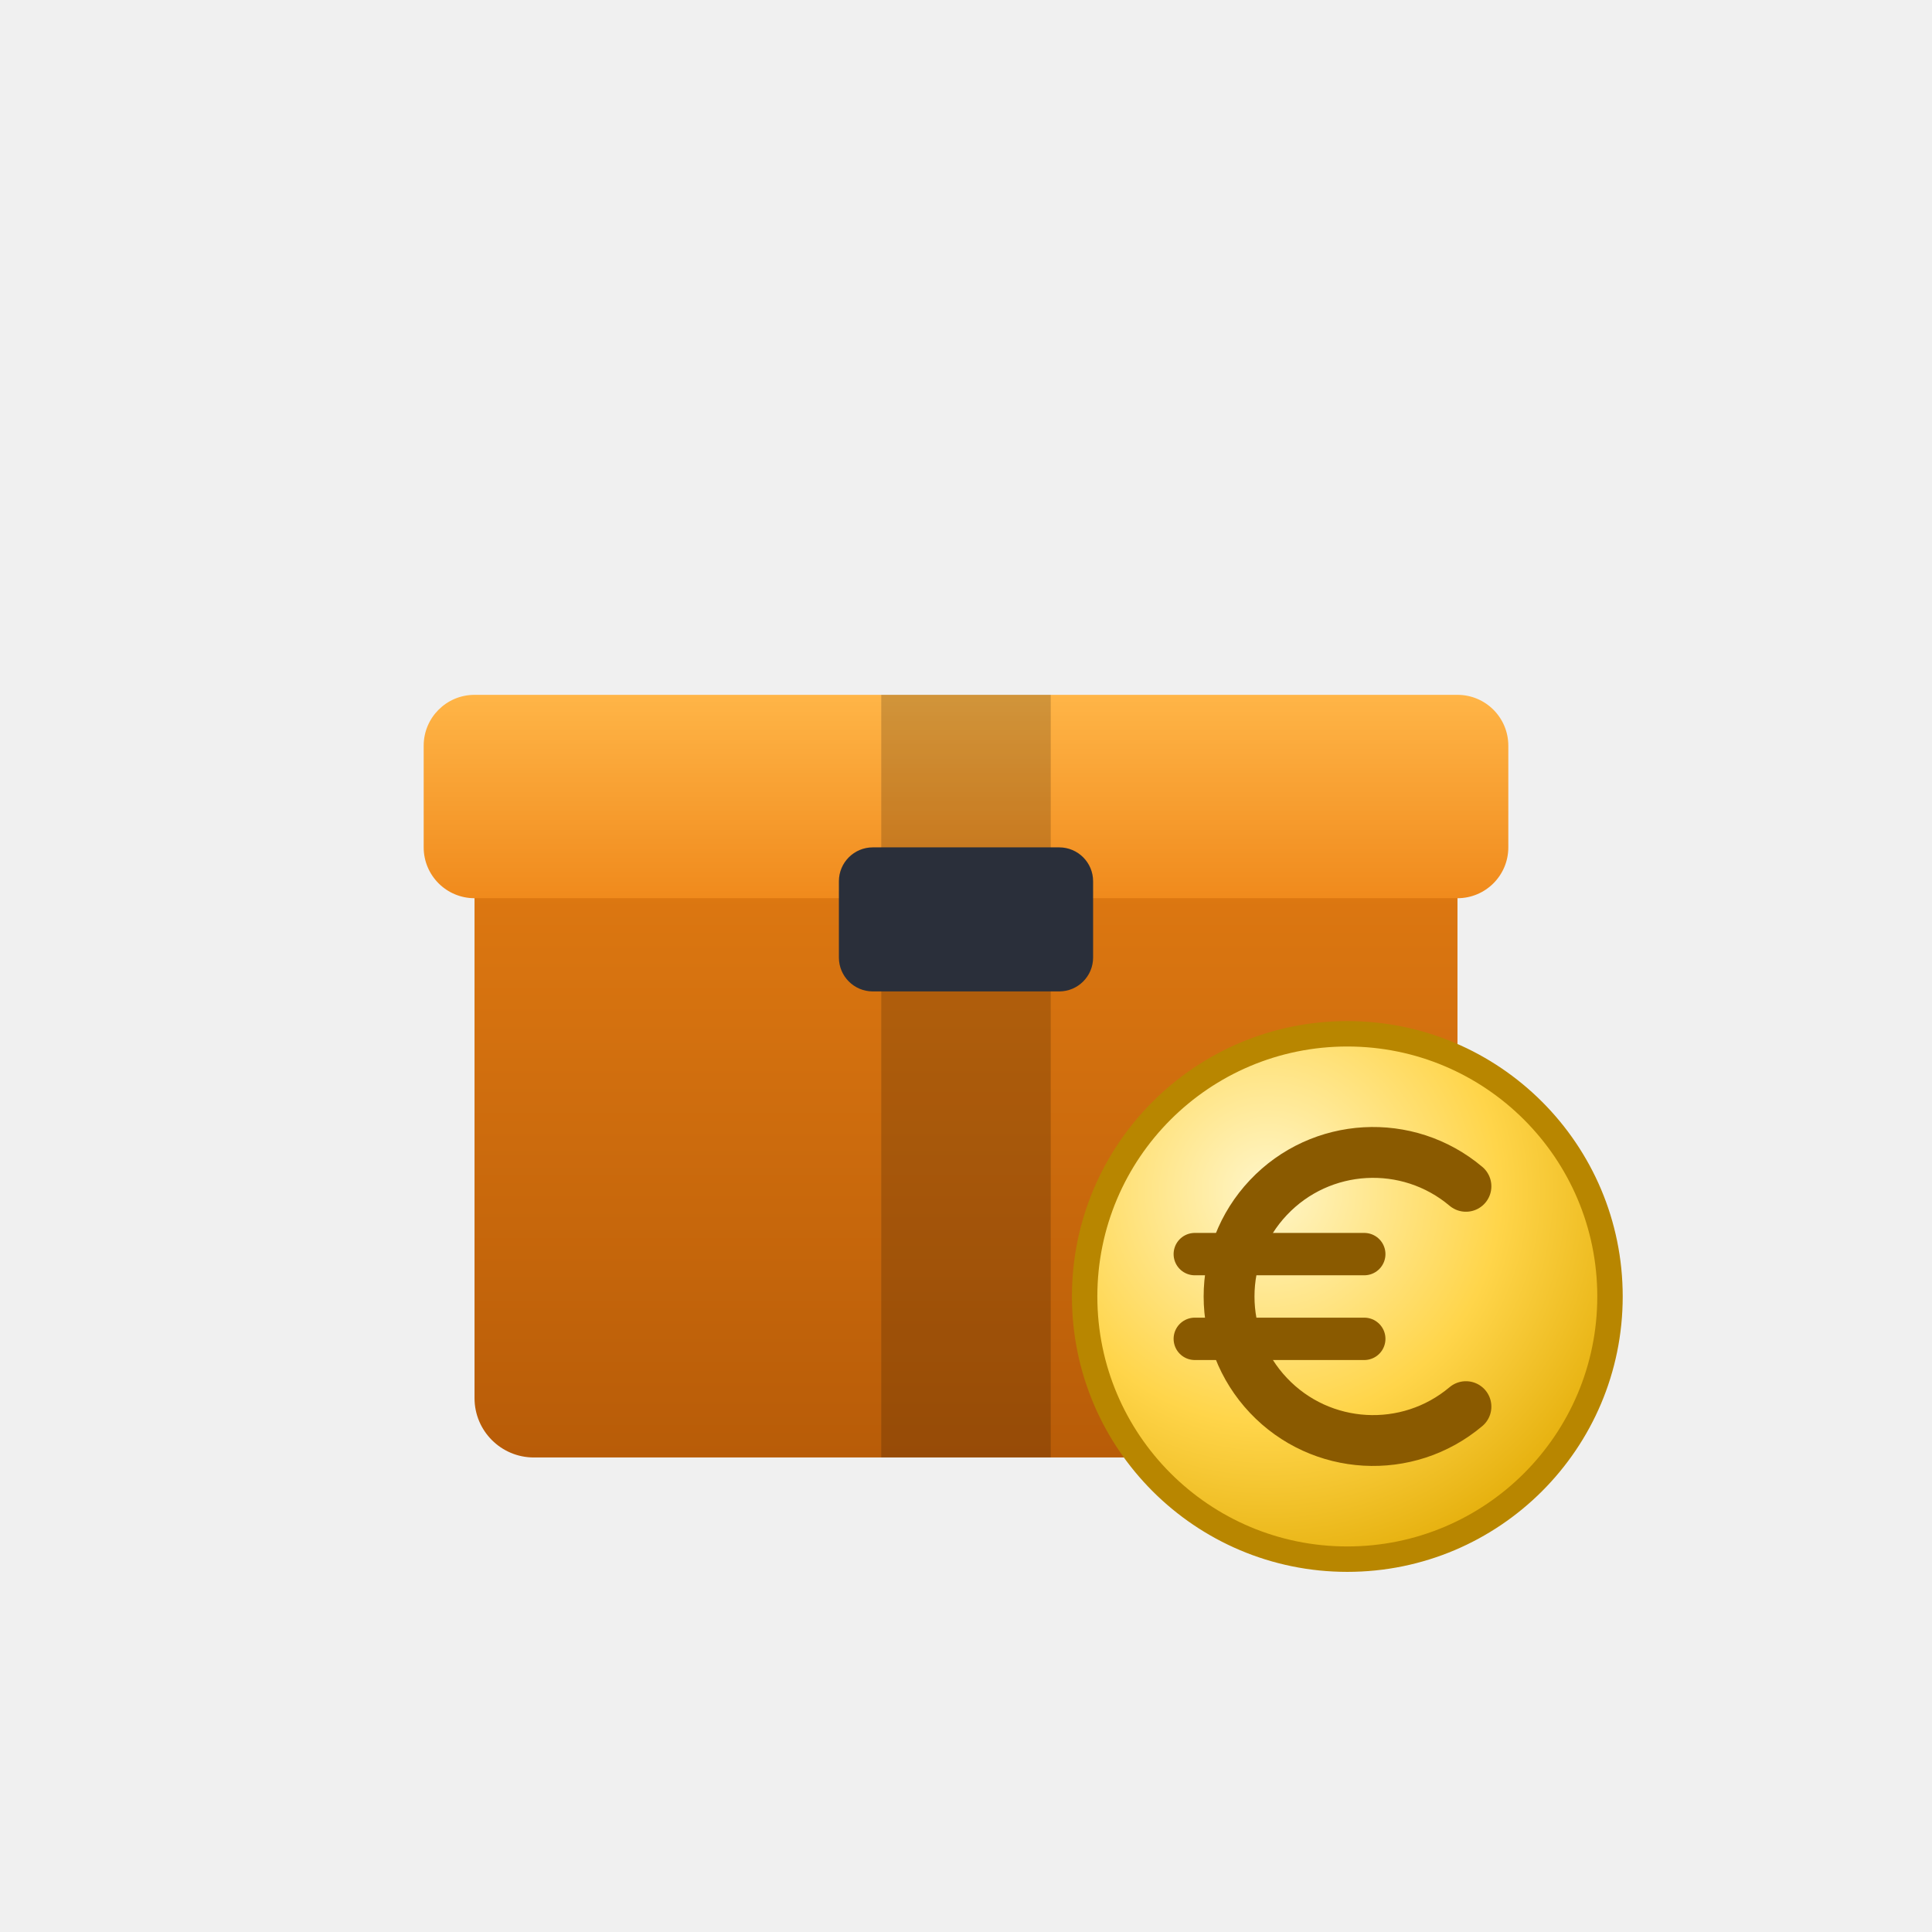
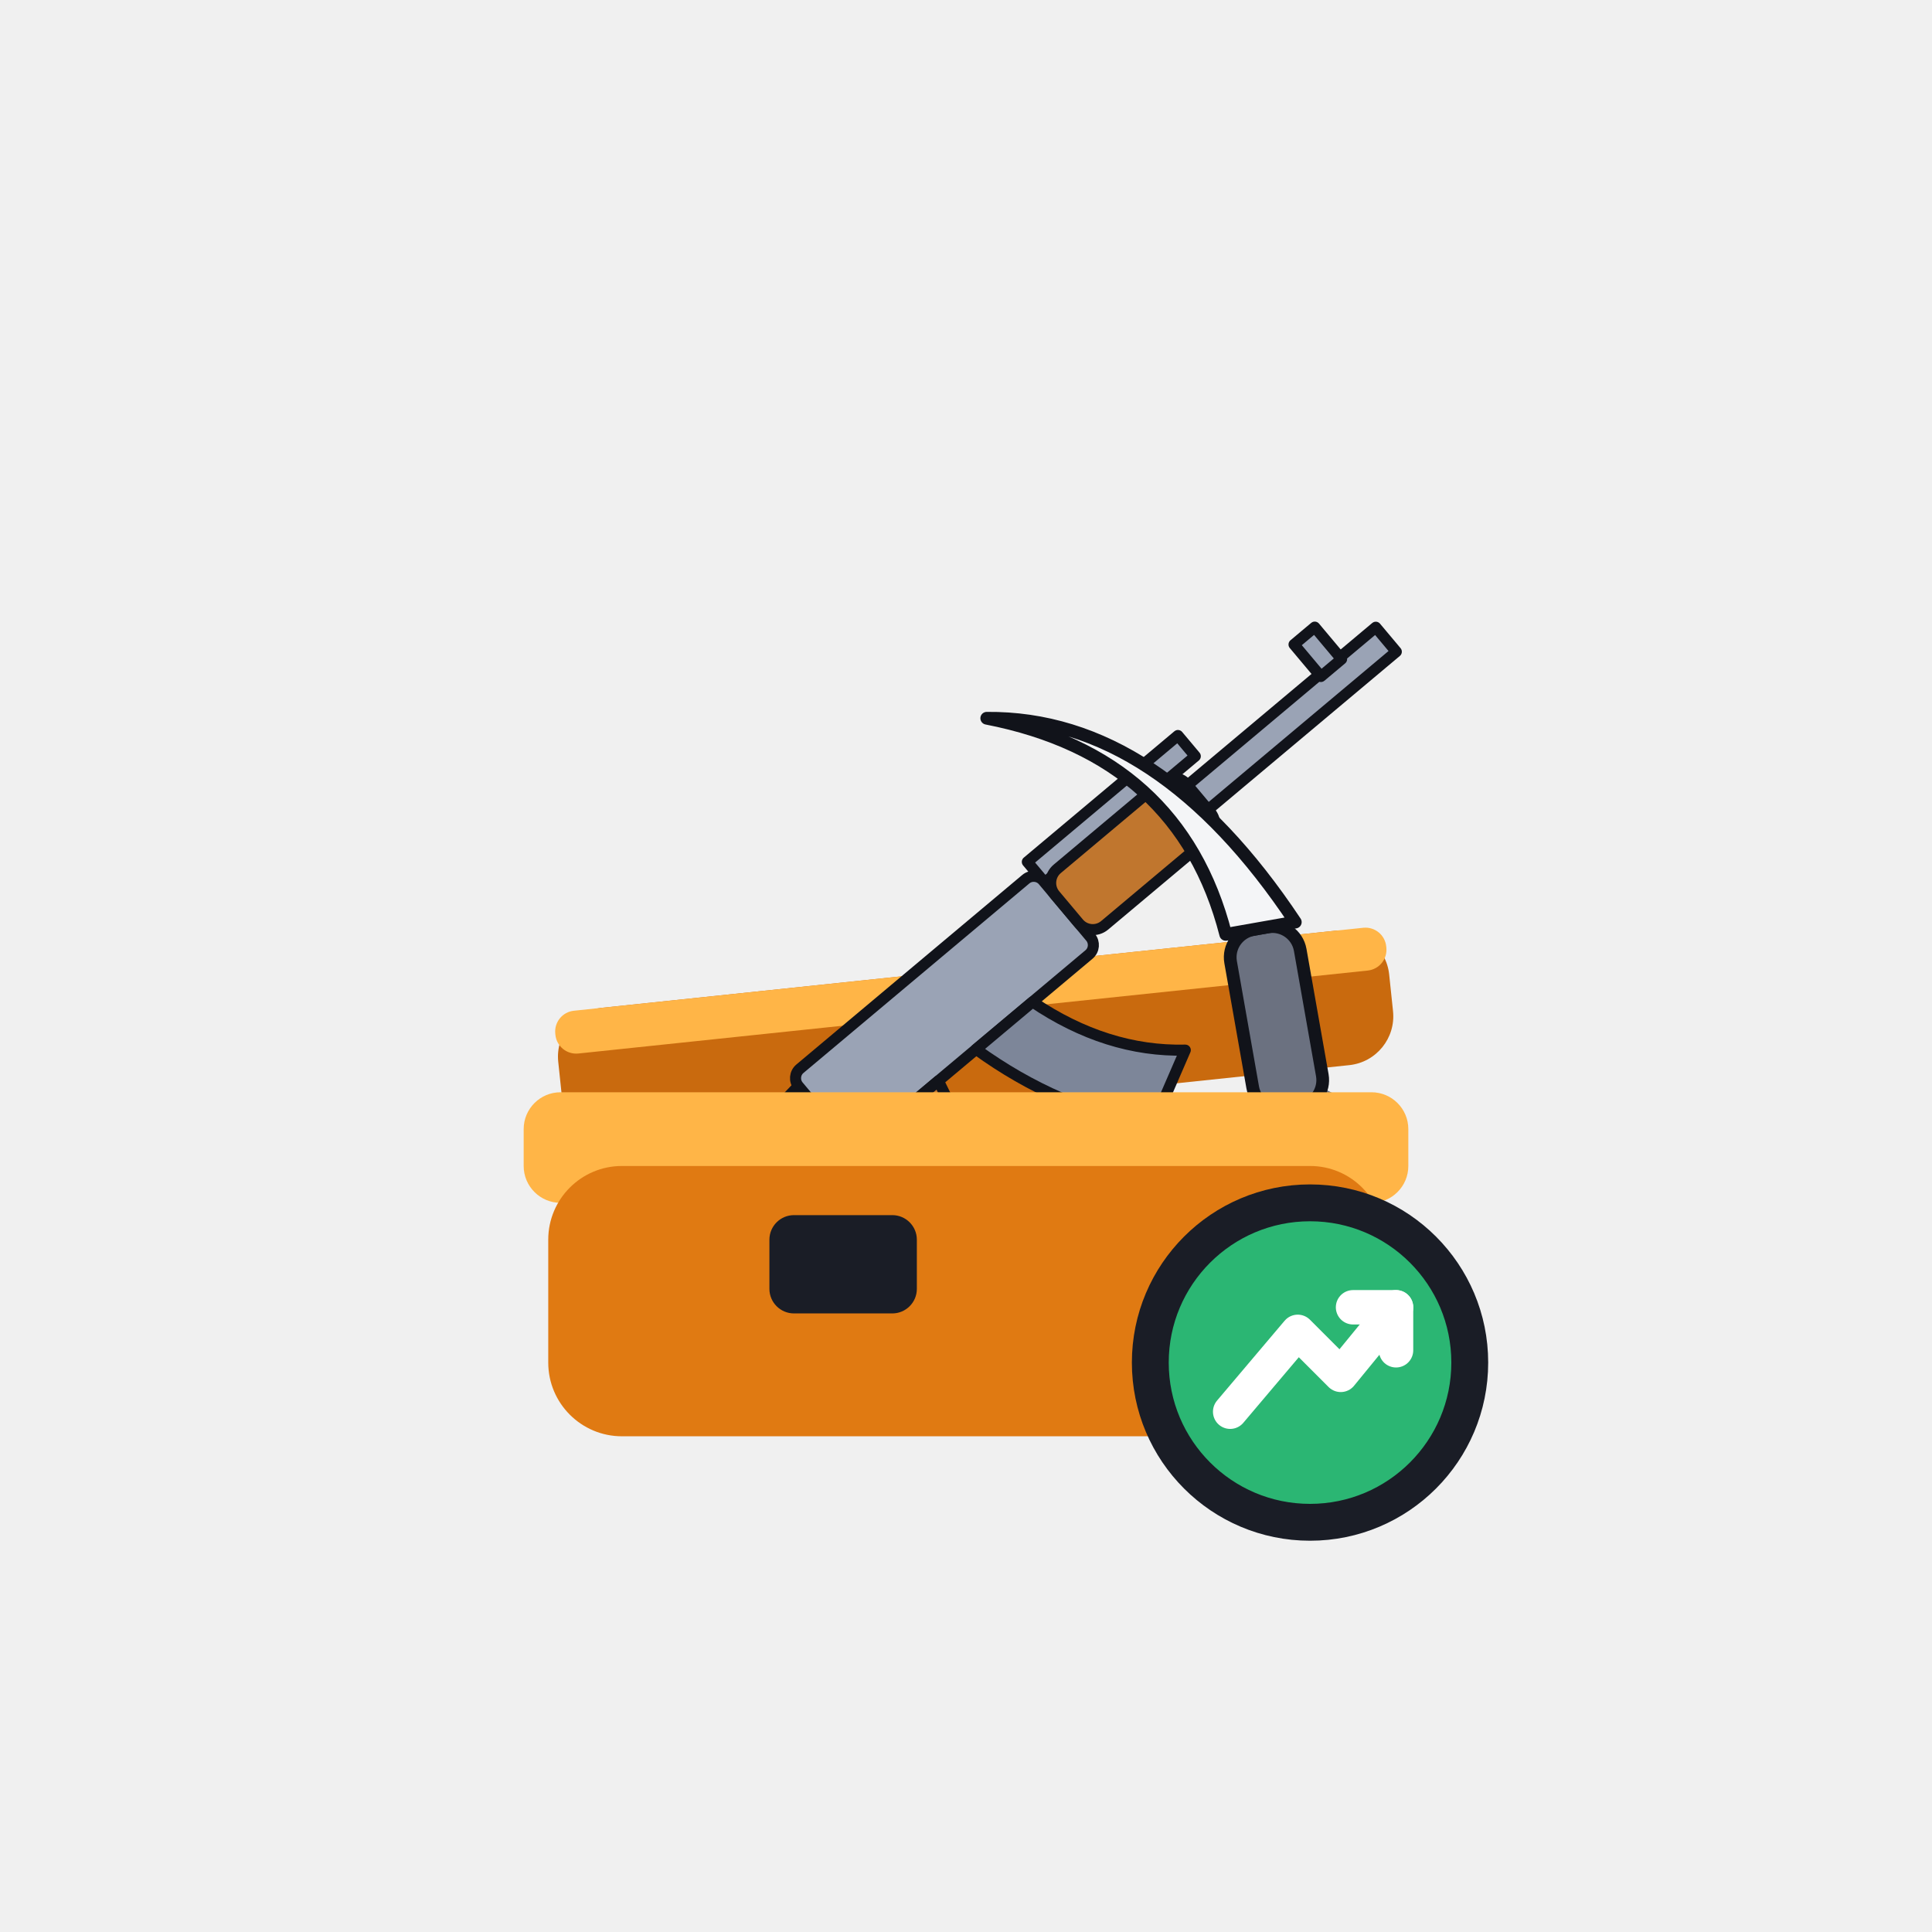
<svg xmlns="http://www.w3.org/2000/svg" width="456" height="456" viewBox="0 0 456 456">
-   <defs>
-     <linearGradient id="lid" x1="0" y1="0" x2="0" y2="1">
-       <stop offset="0" stop-color="#FFB547" />
-       <stop offset="1" stop-color="#F08A1C" />
-     </linearGradient>
-     <linearGradient id="box" x1="0" y1="0" x2="0" y2="1">
-       <stop offset="0" stop-color="#E07A12" />
-       <stop offset="1" stop-color="#B85C08" />
-     </linearGradient>
-     <radialGradient id="coin" cx=".35" cy=".3" r=".8">
-       <stop offset="0" stop-color="#FFF6C9" />
-       <stop offset=".55" stop-color="#FFD54A" />
-       <stop offset="1" stop-color="#E0A800" />
-     </radialGradient>
-   </defs>
-   <rect x="112" y="196" width="232" height="148" rx="14" fill="url(#box)" />
-   <rect x="100" y="164" width="256" height="48" rx="12" fill="url(#lid)" />
-   <rect x="208" y="164" width="40" height="180" fill="#000" fill-opacity=".18" />
-   <rect x="198" y="200" width="60" height="34" rx="8" fill="#2A2F3A" />
-   <circle cx="318" cy="306" r="62" fill="url(#coin)" stroke="#B88600" stroke-width="6" />
-   <path d="M346 280 A34 34 0 1 0 346 332" fill="none" stroke="#8A5A00" stroke-width="12" stroke-linecap="round" />
-   <path d="M282 296 H322 M282 316 H322" stroke="#8A5A00" stroke-width="10" stroke-linecap="round" />
+   <g transform="translate(83,78) scale(2.9)">
+     <g transform="rotate(-6 50 50)">
+       <rect x="16" y="52" width="68" height="11" rx="4" fill="#C96A0E" />
+       <rect x="16" y="52" width="68" height="3.5" rx="1.7" fill="#FFB547" />
+     </g>
+     <g transform="translate(20,70) rotate(-40)" stroke="#11131A" stroke-width="0.9" stroke-linejoin="round">
+       <path d="M0 6 L18 4 L20 10 L2 16Z" fill="#C0762E" />
+       <rect x="44" y="2" width="16" height="2.2" fill="#9AA3B5" />
+       <rect x="18" y="3" width="26" height="8" rx="1" fill="#9AA3B5" />
+       <rect x="44" y="4" width="14" height="6" rx="1.5" fill="#C0762E" />
+       <rect x="58" y="5.6" width="20" height="2.6" fill="#9AA3B5" />
+       <rect x="72" y="2.4" width="2.2" height="3.4" fill="#9AA3B5" />
+       <path d="M22 11 L27 11 L25 19 L20 19Z" fill="#C0762E" />
+       <path d="M31 11 L37 11 Q39 18 44 22 L38 25 Q33 19 31 11Z" fill="#7D8699" />
+     </g>
+     <g transform="translate(74,72) rotate(-100) scale(1.15)" stroke="#11131A" stroke-width="0.9" stroke-linejoin="round">
+       <circle cx="4" cy="3.5" r="3.6" fill="none" stroke="#6B7180" stroke-width="2.2" />
+       <rect x="7" y="1" width="13" height="5" rx="2" fill="#6B7180" />
+       <path d="M20 1 Q33 0 38 -13 Q36 -1 20 6Z" fill="#F4F5F7" />
+     </g>
+     <rect x="14" y="62" width="72" height="9" rx="3" fill="#FFB547" />
+     <rect x="16" y="68" width="68" height="22" rx="6" fill="#E07A12" />
+     <rect x="34" y="72" width="12" height="8" rx="2" fill="#1A1D26" />
+     <circle cx="78" cy="84" r="13" fill="#2BB673" stroke="#1A1D26" stroke-width="3" />
+     <path d="M71.5 88 L77 81.5 L80.5 85 L85 79.5" fill="none" stroke="#fff" stroke-width="2.8" stroke-linecap="round" stroke-linejoin="round" />
+     <path d="M81.5 79.5 H85 V83" fill="none" stroke="#fff" stroke-width="2.8" stroke-linecap="round" stroke-linejoin="round" />
+   </g>
</svg>
